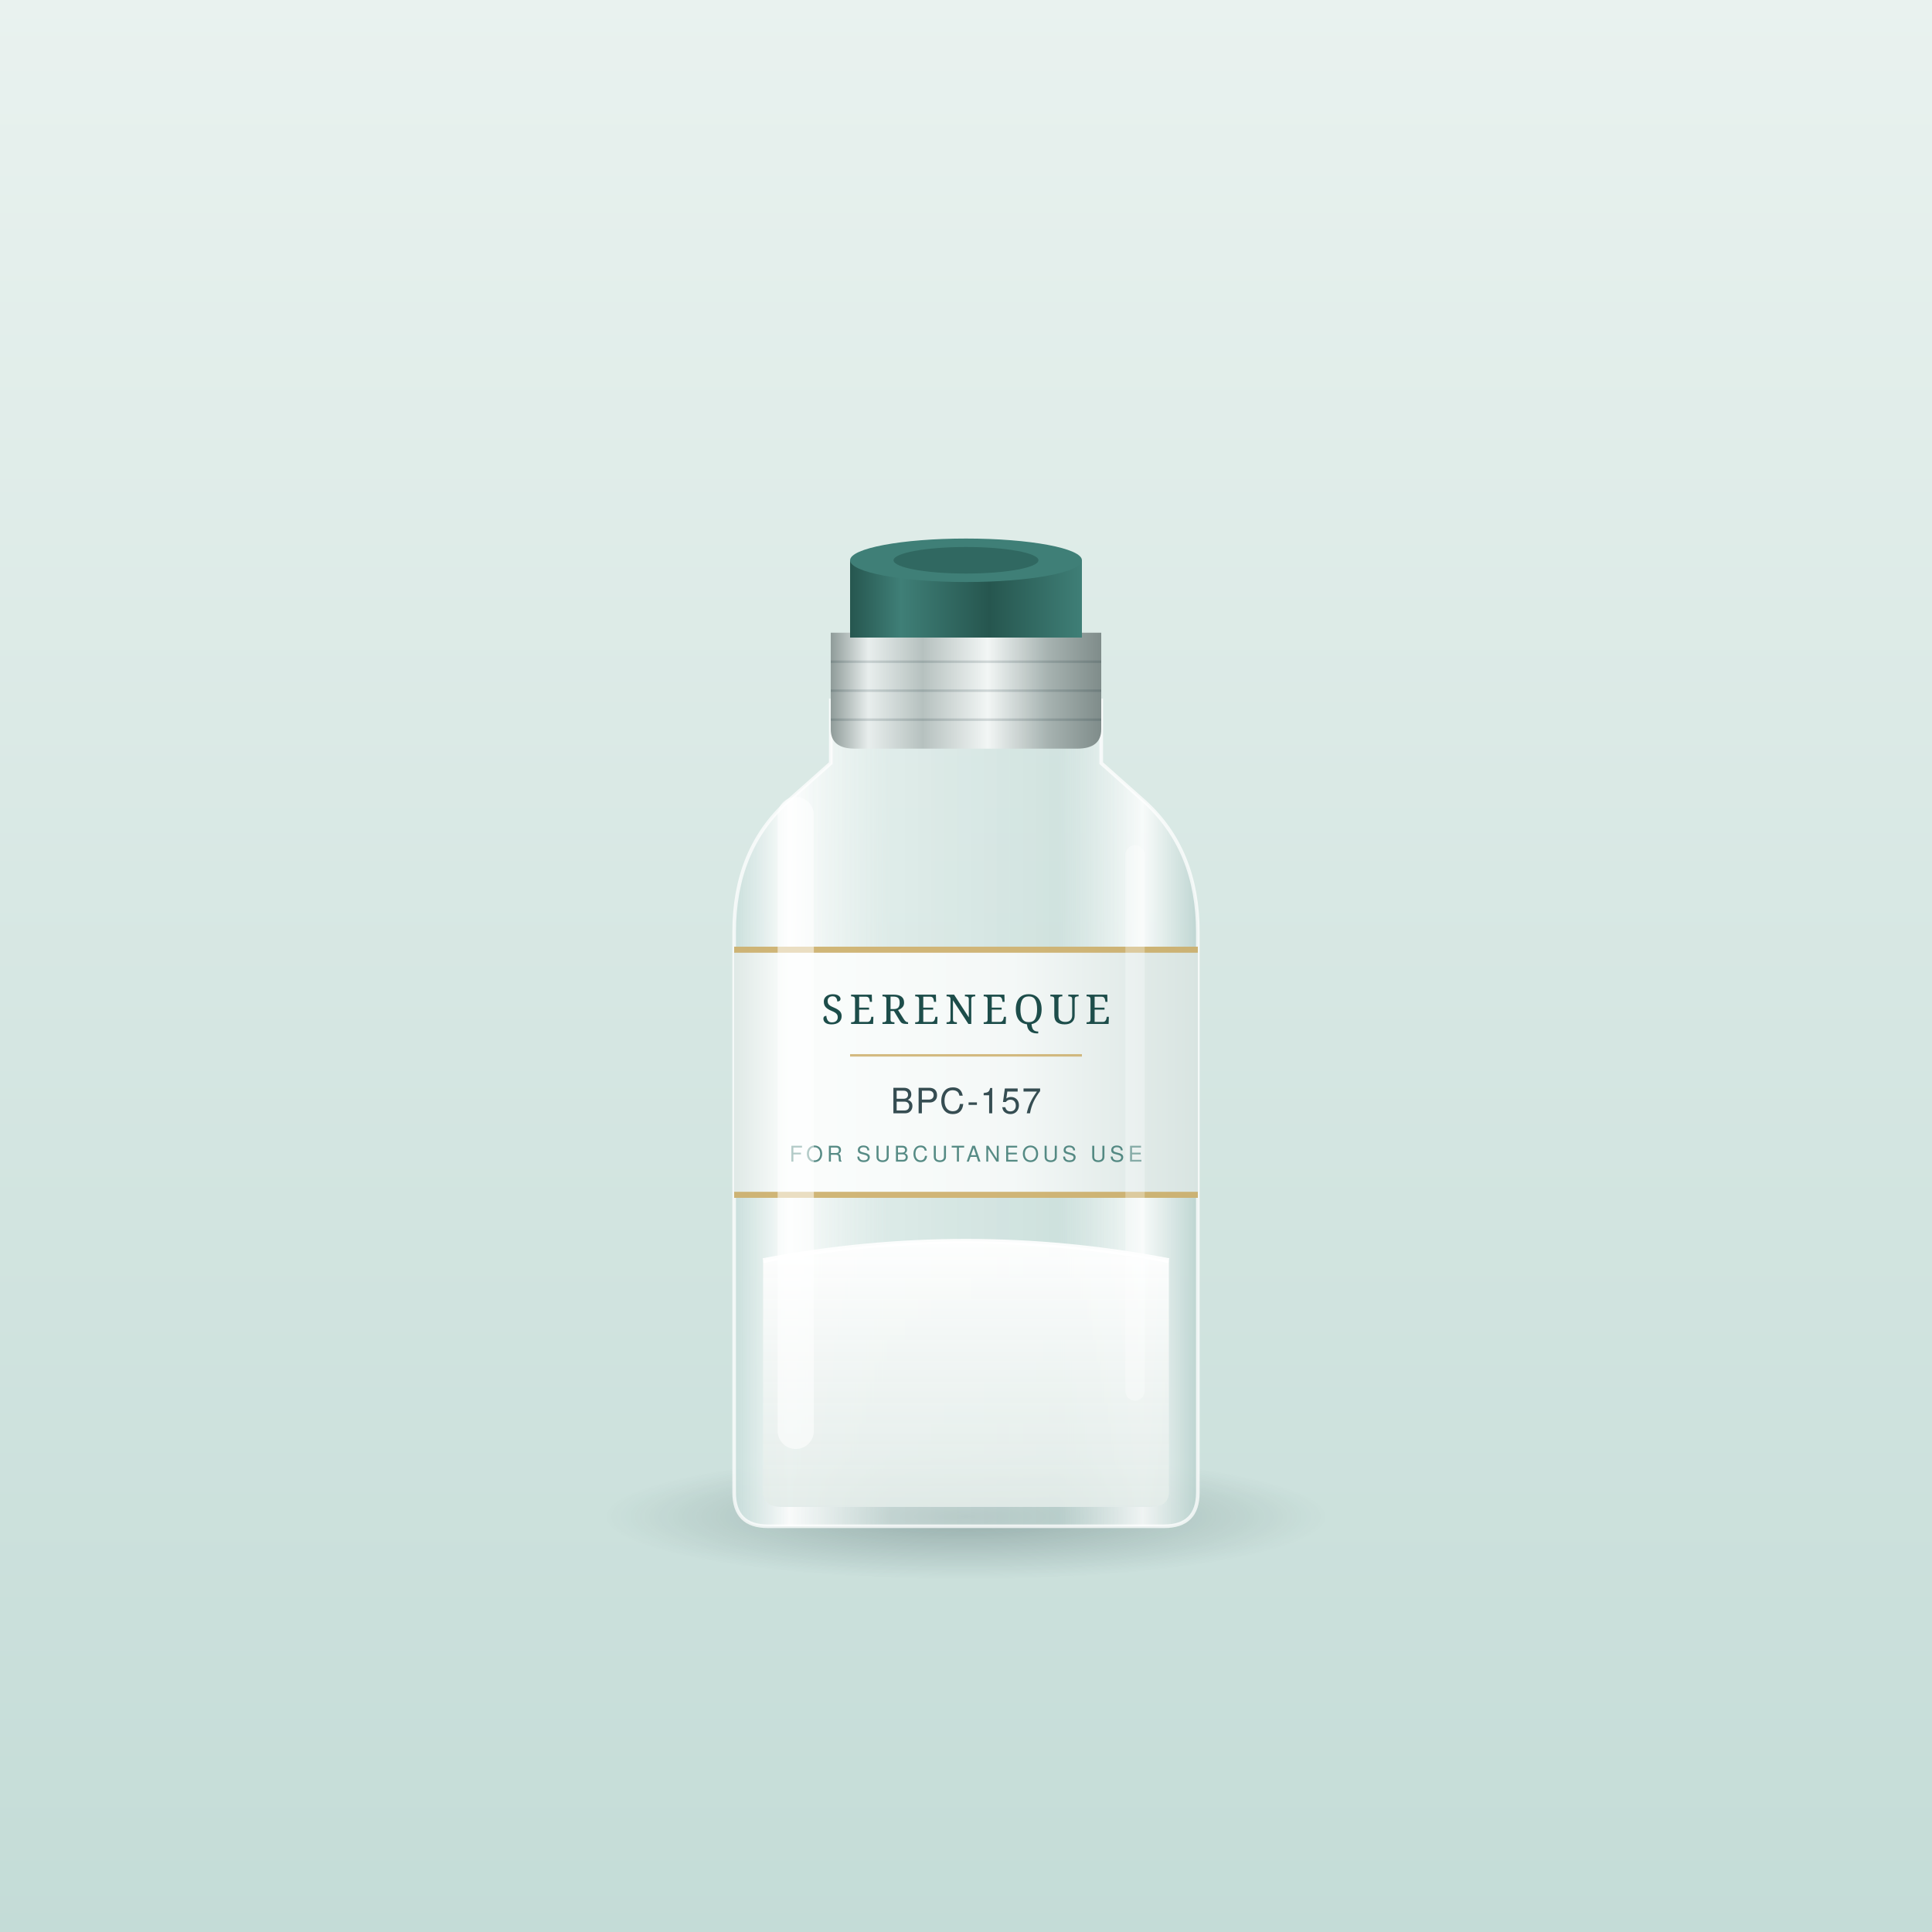
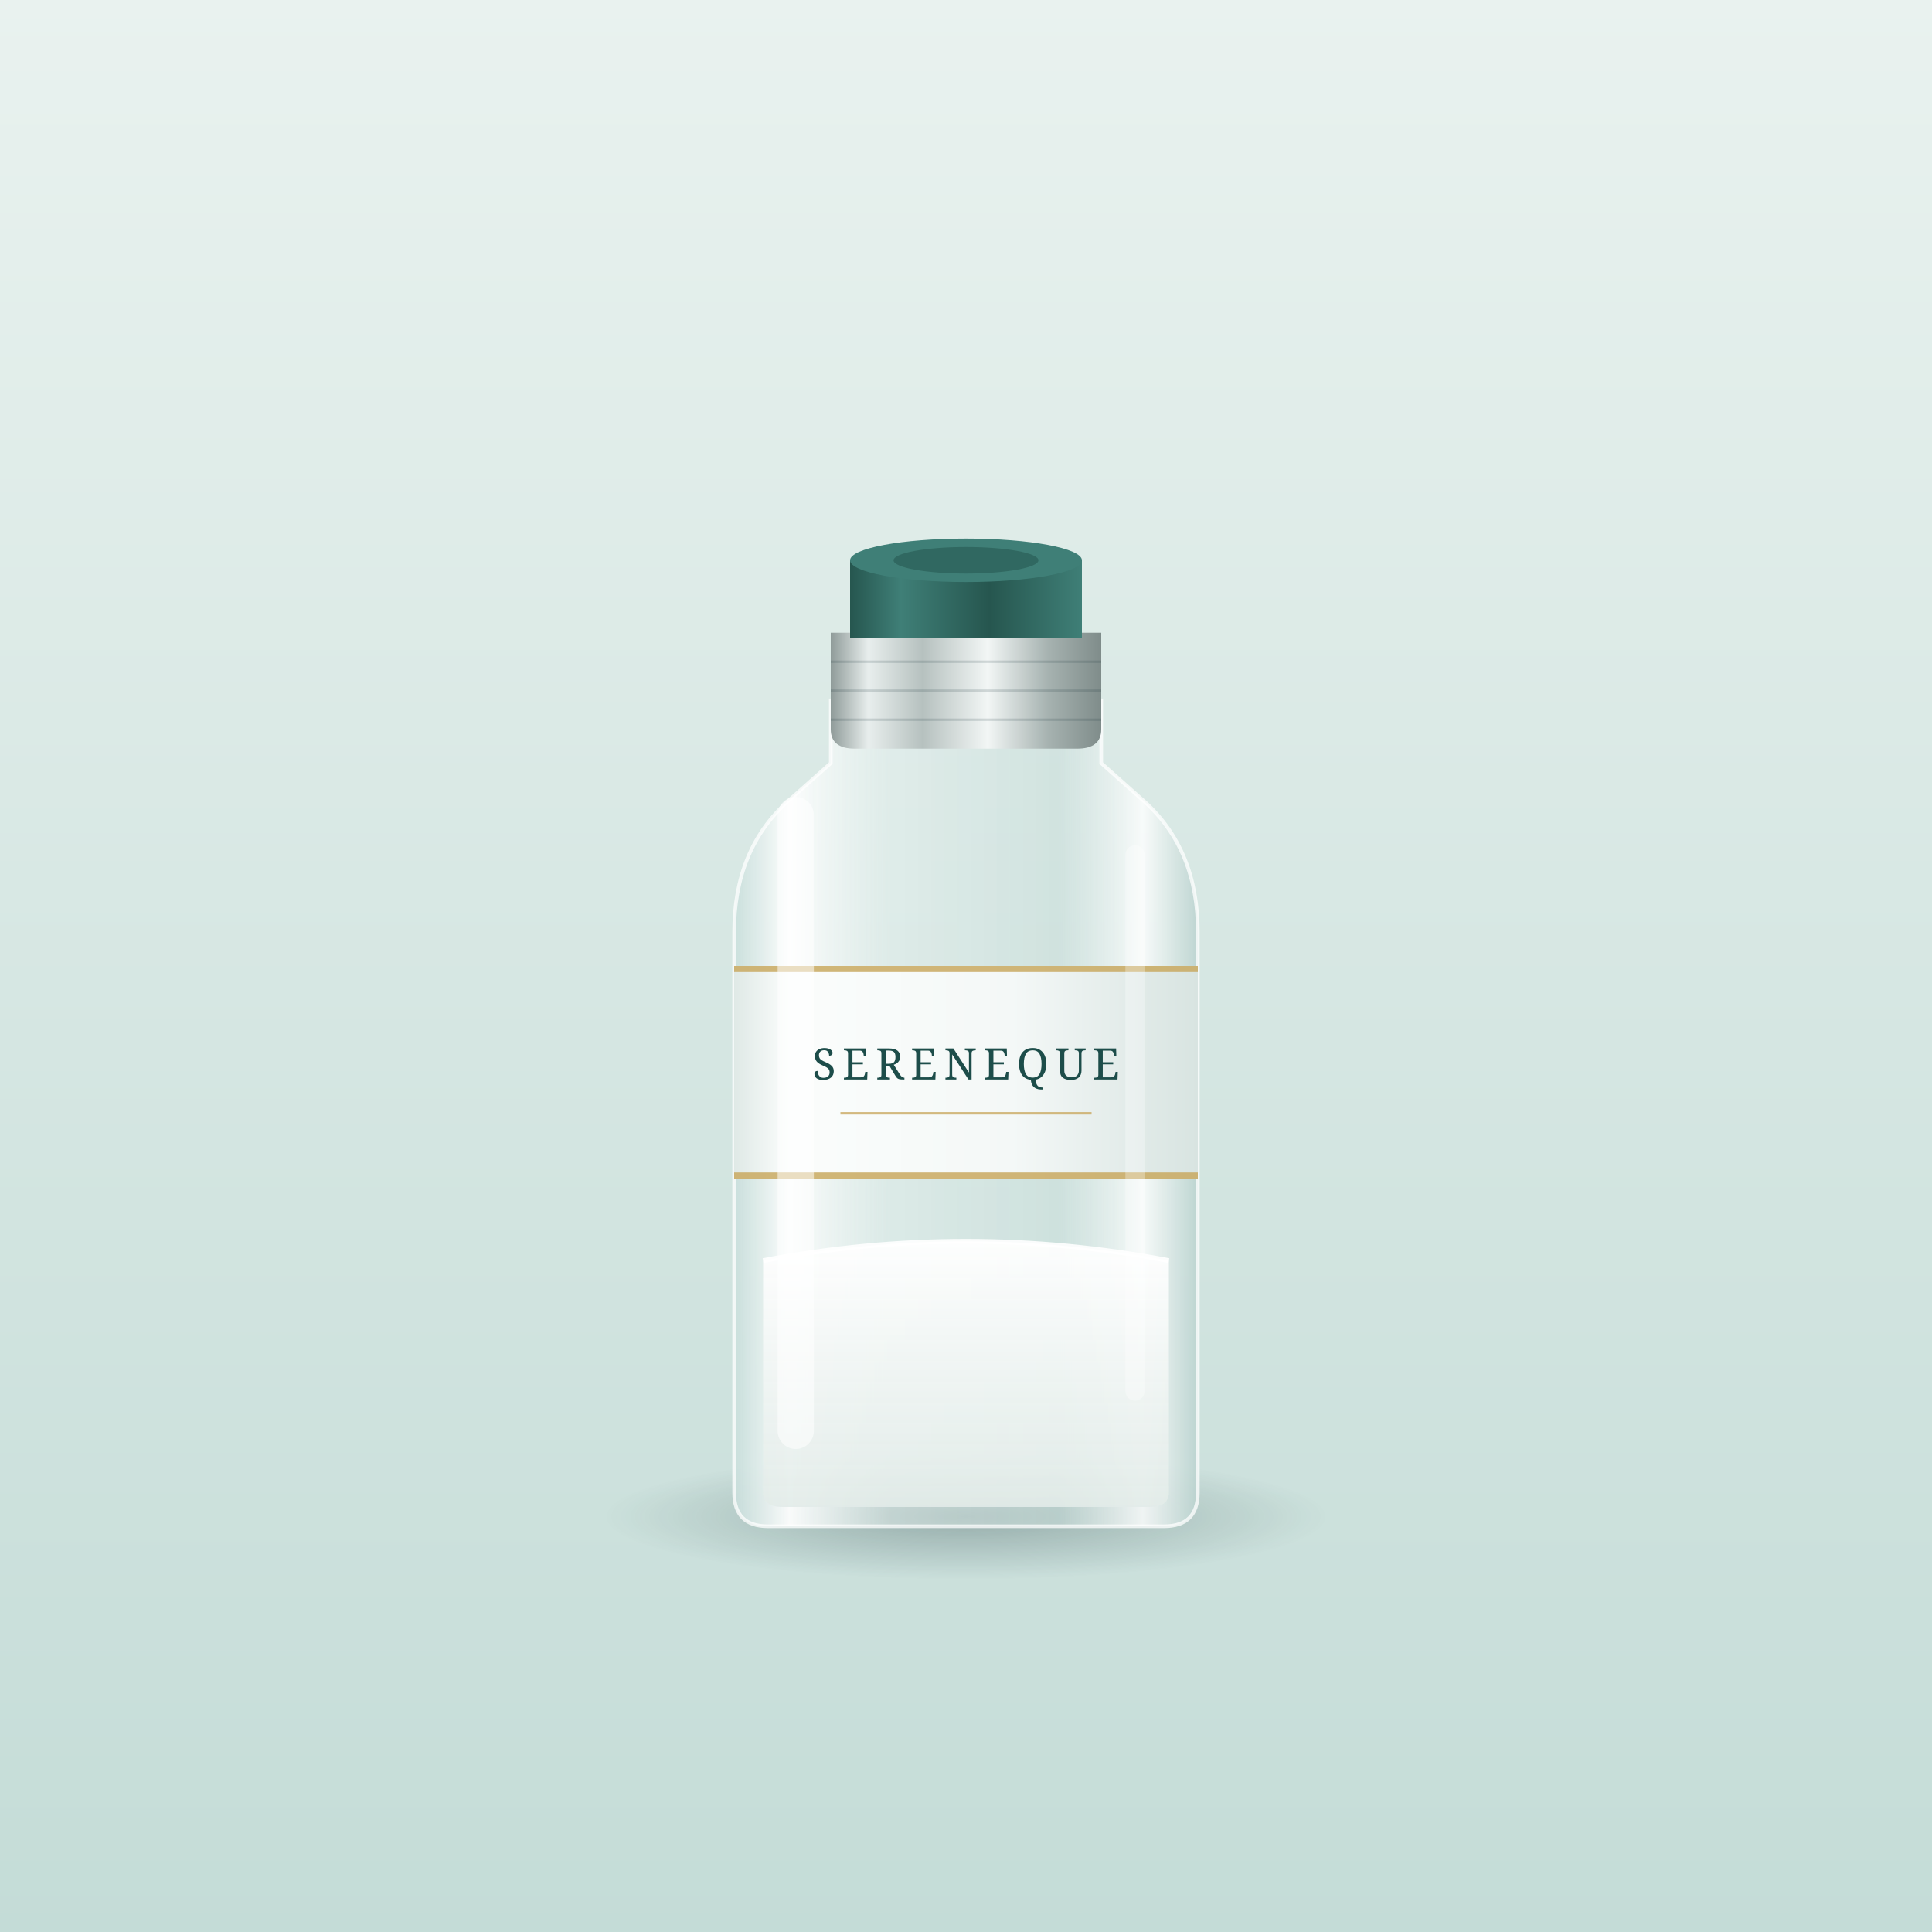
<svg xmlns="http://www.w3.org/2000/svg" viewBox="0 0 800 800" width="800" height="800">
  <defs>
    <linearGradient id="bg" x1="0" y1="0" x2="0" y2="1">
      <stop offset="0%" stop-color="#e9f2ef" />
      <stop offset="100%" stop-color="#c4dcd7" />
    </linearGradient>
    <linearGradient id="glass" x1="0" y1="0" x2="1" y2="0">
      <stop offset="0%" stop-color="#c8dedb" stop-opacity=".85" />
      <stop offset="12%" stop-color="#ffffff" stop-opacity=".92" />
      <stop offset="34%" stop-color="#e4efed" stop-opacity=".5" />
      <stop offset="70%" stop-color="#cadedb" stop-opacity=".55" />
      <stop offset="88%" stop-color="#ffffff" stop-opacity=".8" />
      <stop offset="100%" stop-color="#b9d2ce" stop-opacity=".85" />
    </linearGradient>
    <linearGradient id="alu" x1="0" y1="0" x2="1" y2="0">
      <stop offset="0%" stop-color="#8f9b99" />
      <stop offset="14%" stop-color="#e8eeed" />
      <stop offset="34%" stop-color="#b6c1bf" />
      <stop offset="58%" stop-color="#f2f6f5" />
      <stop offset="80%" stop-color="#a7b3b1" />
      <stop offset="100%" stop-color="#7f8c8a" />
    </linearGradient>
    <linearGradient id="cap" x1="0" y1="0" x2="1" y2="0">
      <stop offset="0%" stop-color="#26564f" />
      <stop offset="22%" stop-color="#3f7f77" />
      <stop offset="60%" stop-color="#26564f" />
      <stop offset="100%" stop-color="#3f7f77" />
    </linearGradient>
    <linearGradient id="lab" x1="0" y1="0" x2="1" y2="0">
      <stop offset="0%" stop-color="#dfe9e6" />
      <stop offset="12%" stop-color="#fbfdfc" />
      <stop offset="60%" stop-color="#f4f8f7" />
      <stop offset="100%" stop-color="#d8e4e1" />
    </linearGradient>
    <linearGradient id="powder" x1="0" y1="0" x2="0" y2="1">
      <stop offset="0%" stop-color="#ffffff" stop-opacity=".95" />
      <stop offset="100%" stop-color="#e3ece9" stop-opacity=".9" />
    </linearGradient>
    <radialGradient id="sh" cx="50%" cy="50%" r="50%">
      <stop offset="0%" stop-color="#143035" stop-opacity=".3" />
      <stop offset="100%" stop-color="#143035" stop-opacity="0" />
    </radialGradient>
  </defs>
  <rect width="800" height="800" fill="url(#bg)" />
  <ellipse cx="400" cy="628" rx="150" ry="26" fill="url(#sh)" />
  <path d="M304 618 v-232 q0 -34 22 -54 l18 -16 v-26 h112 v26 l18 16 q22 20 22 54 v232 q0 14 -14 14 h-164 q-14 0 -14 -14 z" fill="url(#glass)" stroke="#ffffff" stroke-opacity=".75" stroke-width="1.5" />
  <path d="M316 618 v-96 q84 -16 168 0 v96 q0 6 -8 6 h-152 q-8 0 -8 -6 z" fill="url(#powder)" />
  <path d="M316 522 q84 -16 168 0" fill="none" stroke="#ffffff" stroke-opacity=".9" stroke-width="2" />
-   <rect x="304" y="392" width="192" height="104" fill="url(#lab)" />
-   <rect x="304" y="392" width="192" height="2.5" fill="#c9a961" fill-opacity=".85" />
-   <rect x="304" y="493.5" width="192" height="2.5" fill="#c9a961" fill-opacity=".85" />
-   <text x="400" y="424" text-anchor="middle" font-family="Georgia,serif" font-size="17" letter-spacing="2.4" fill="#1d4d4a">SERENEQUE</text>
-   <line x1="352" y1="437" x2="448" y2="437" stroke="#c9a961" stroke-opacity=".8" stroke-width="1" />
-   <text x="400" y="461" text-anchor="middle" font-family="Helvetica,Arial,sans-serif" font-size="14.5" letter-spacing=".6" fill="#143035" fill-opacity=".85">BPC-157</text>
-   <text x="400" y="481" text-anchor="middle" font-family="Helvetica,Arial,sans-serif" font-size="9" letter-spacing="1.6" fill="#2f6f68" fill-opacity=".8">FOR SUBCUTANEOUS USE</text>
+   <rect x="304" y="400" width="192" height="88" fill="url(#lab)" />
+   <rect x="304" y="400" width="192" height="2.5" fill="#c9a961" fill-opacity=".85" />
+   <rect x="304" y="485.5" width="192" height="2.5" fill="#c9a961" fill-opacity=".85" />
+   <text x="400" y="447" text-anchor="middle" font-family="Georgia,serif" font-size="18" letter-spacing="2.6" fill="#1d4d4a" fill-opacity="1">SERENEQUE</text>
+   <line x1="348" y1="461" x2="452" y2="461" stroke="#c9a961" stroke-opacity=".8" stroke-width="1" />
  <rect x="352" y="266" width="96" height="34" rx="4" fill="#5d6a68" />
  <path d="M344 262 h112 v40 q0 8 -10 8 h-92 q-10 0 -10 -8 z" fill="url(#alu)" />
  <g stroke="#143035" stroke-opacity=".16" stroke-width="1">
    <line x1="344" y1="274" x2="456" y2="274" />
    <line x1="344" y1="286" x2="456" y2="286" />
    <line x1="344" y1="298" x2="456" y2="298" />
  </g>
  <path d="M352 232 h96 v32 h-96 z" fill="url(#cap)" />
  <ellipse cx="400" cy="232" rx="48" ry="9" fill="#3f7f77" />
  <ellipse cx="400" cy="232" rx="30" ry="5.5" fill="#26564f" fill-opacity=".55" />
  <rect x="322" y="330" width="15" height="270" rx="7.5" fill="#ffffff" fill-opacity=".55" />
  <rect x="466" y="350" width="8" height="230" rx="4" fill="#ffffff" fill-opacity=".3" />
</svg>
